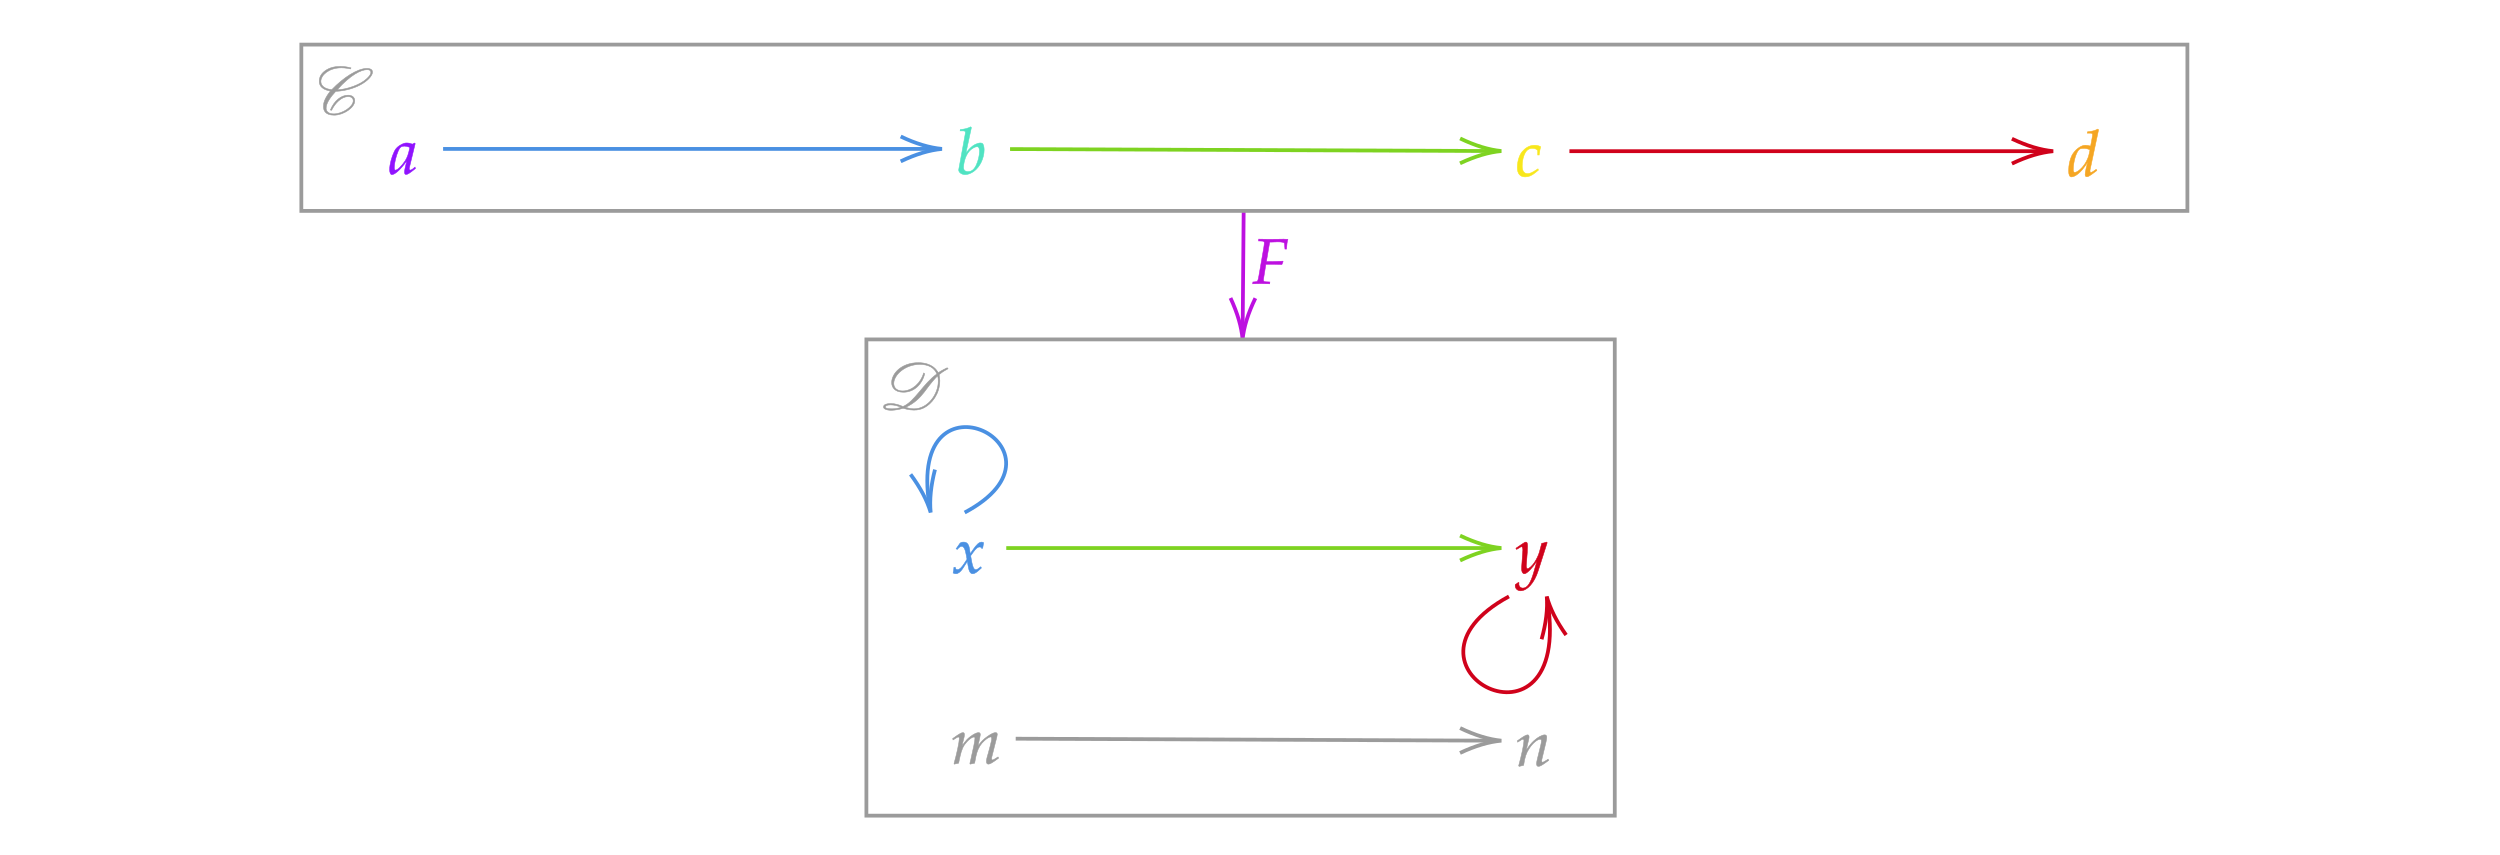
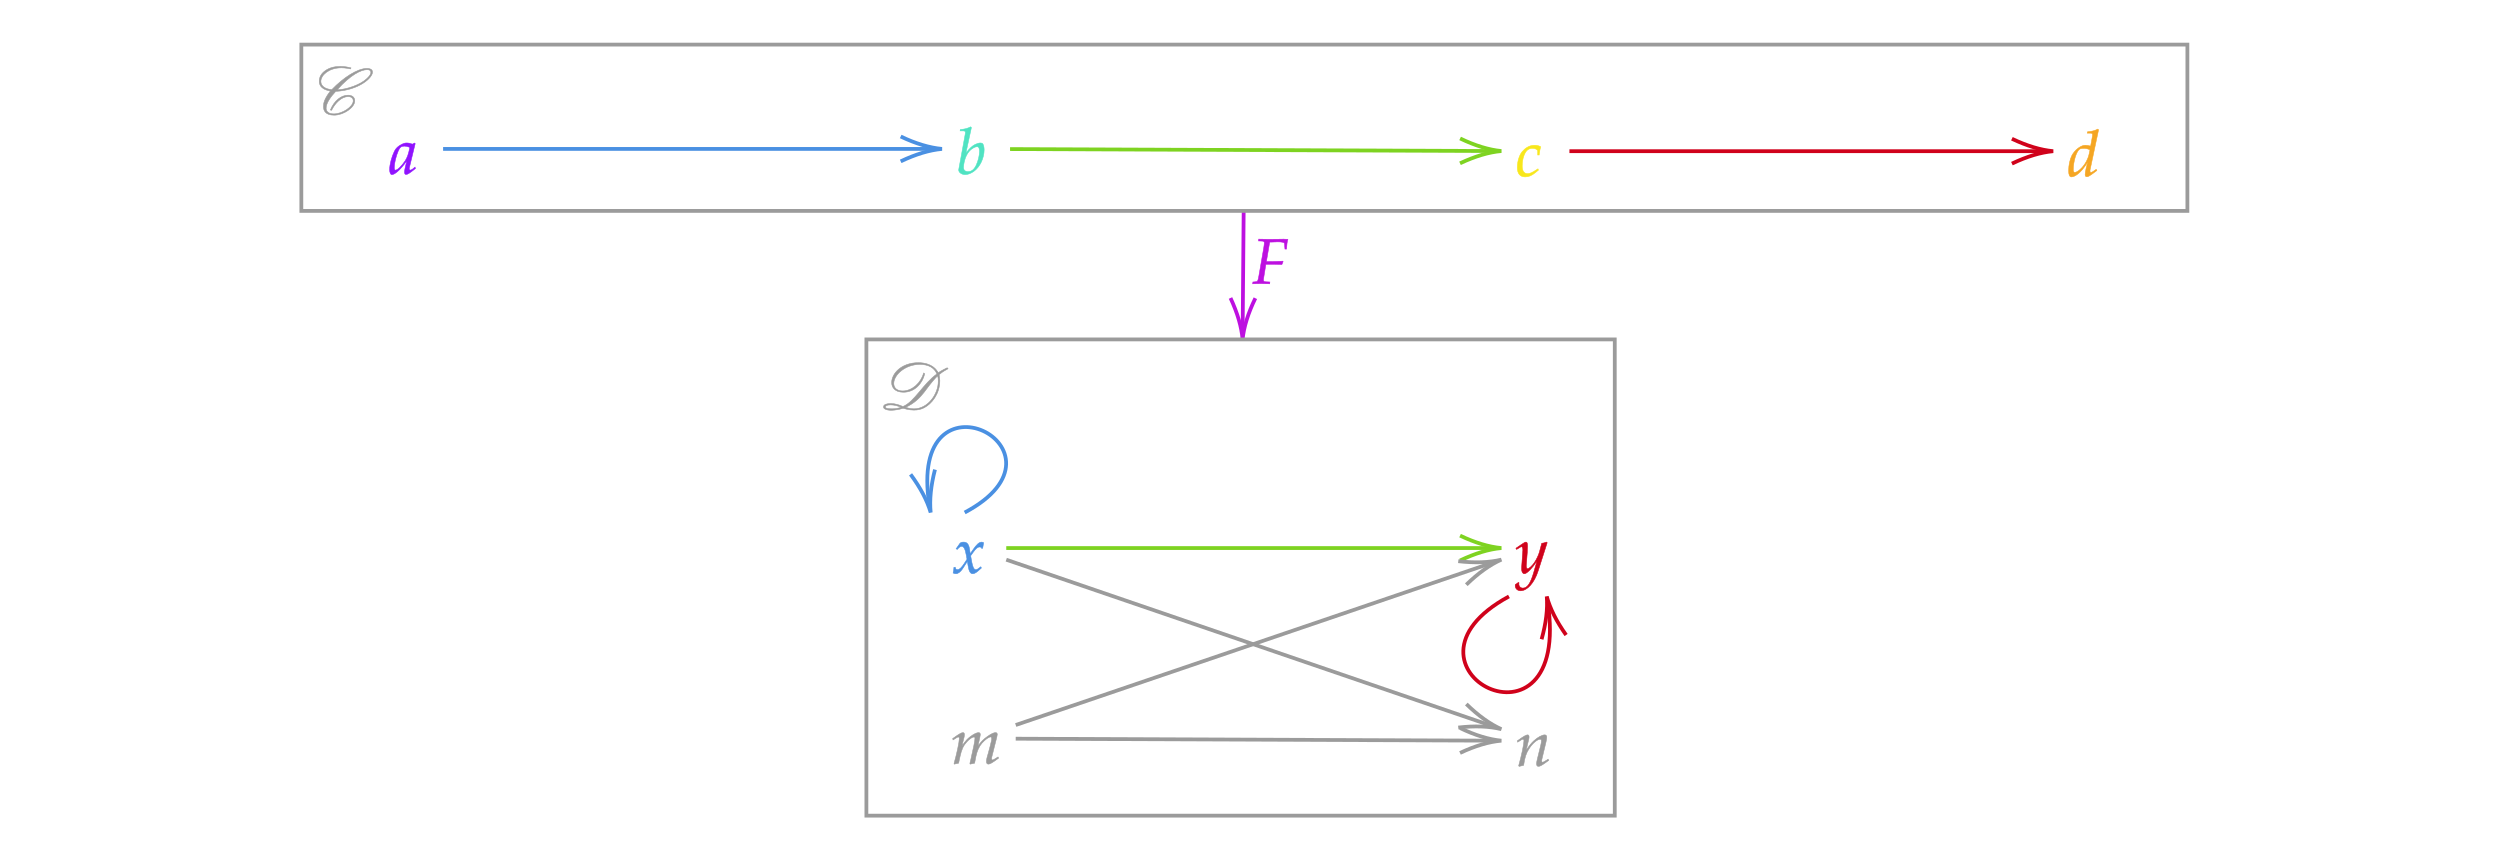
<svg xmlns="http://www.w3.org/2000/svg" x="0" y="0" width="661.433" height="226" style="         width:661.433px;         height:226px;         background: transparent;         fill: none; ">
  <svg class="role-diagram-draw-area">
    <g class="shapes-region" style="stroke: black; fill: none;">
      <g class="arrow-line">
        <path class="connection real" stroke-dasharray="" d="  M255.23,135.6 C286.75,118.86 239.69,95.32 245.91,133.8" style="stroke: rgb(74, 144, 226); stroke-opacity: 1; stroke-width: 1px; fill: none; fill-opacity: 1;" />
        <g stroke="rgb(74,144,226)" stroke-opacity="1" transform="matrix(-0.1914943,-0.9814937,0.9814937,-0.1914943,246.2333,135.6)" style="stroke: rgb(74, 144, 226); stroke-width: 1px;">
          <path d=" M10.93,-3.29 Q4.96,-0.45 0,0 Q4.96,0.45 10.93,3.29" />
        </g>
      </g>
      <g class="arrow-line">
        <path class="connection real" stroke-dasharray="" d="  M399.23,157.8 C364.58,176.61 416.18,203.26 409.46,159.16" style="stroke: rgb(208, 2, 27); stroke-opacity: 1; stroke-width: 1px; fill: none; fill-opacity: 1;" />
        <g stroke="rgb(208,2,27)" stroke-opacity="1" transform="matrix(0.1714133,0.9851992,-0.9851992,0.1714133,409.2333,157.8)" style="stroke: rgb(208, 2, 27); stroke-width: 1px;">
          <path d=" M10.93,-3.29 Q4.96,-0.45 0,0 Q4.96,0.45 10.93,3.29" />
        </g>
      </g>
      <g />
    </g>
    <g>
      <g class="connection-group">
        <g class="arrow-line">
          <path class="connection real" stroke-dasharray="" d="  M329.04,55.8 L328.77,87.8" style="stroke: rgb(189, 16, 224); stroke-opacity: 1; stroke-width: 1px; fill: none; fill-opacity: 1;" />
          <g stroke="rgb(189,16,224)" stroke-opacity="1" transform="matrix(0.008377482,-0.9999649,0.9999649,0.008377482,328.7544,89.79999)" style="stroke: rgb(189, 16, 224); stroke-width: 1px;">
            <path d=" M10.93,-3.29 Q4.96,-0.45 0,0 Q4.96,0.45 10.93,3.29" />
          </g>
        </g>
      </g>
      <g class="connection-group">
        <g class="arrow-line">
          <path class="connection real" stroke-dasharray="" d="  M117.23,39.4 L247.23,39.4" style="stroke: rgb(74, 144, 226); stroke-opacity: 1; stroke-width: 1px; fill: none; fill-opacity: 1;" />
          <g stroke="rgb(74,144,226)" stroke-opacity="1" transform="matrix(-1,1.2246467991473532e-16,-1.2246467991473532e-16,-1,249.225,39.4)" style="stroke: rgb(74, 144, 226); stroke-width: 1px;">
            <path d=" M10.93,-3.29 Q4.96,-0.45 0,0 Q4.96,0.45 10.93,3.29" />
          </g>
        </g>
      </g>
      <g class="connection-group">
        <g class="arrow-line">
          <path class="connection real" stroke-dasharray="" d="  M267.23,39.44 L395.23,39.96" style="stroke: rgb(126, 211, 33); stroke-opacity: 1; stroke-width: 1px; fill: none; fill-opacity: 1;" />
          <g stroke="rgb(126,211,33)" stroke-opacity="1" transform="matrix(-0.9999919,-0.004014246,0.004014246,-0.9999919,397.225,39.96351)" style="stroke: rgb(126, 211, 33); stroke-width: 1px;">
            <path d=" M10.93,-3.29 Q4.96,-0.45 0,0 Q4.96,0.45 10.93,3.29" />
          </g>
        </g>
      </g>
      <g class="connection-group">
        <g class="arrow-line">
          <path class="connection real" stroke-dasharray="" d="  M415.23,40 L541.23,40" style="stroke: rgb(208, 2, 27); stroke-opacity: 1; stroke-width: 1px; fill: none; fill-opacity: 1;" />
          <g stroke="rgb(208,2,27)" stroke-opacity="1" transform="matrix(-1,1.2246467991473532e-16,-1.2246467991473532e-16,-1,543.225,40)" style="stroke: rgb(208, 2, 27); stroke-width: 1px;">
            <path d=" M10.93,-3.29 Q4.96,-0.45 0,0 Q4.96,0.45 10.93,3.29" />
          </g>
        </g>
      </g>
      <g class="connection-group">
        <g class="arrow-line">
          <path class="connection real" stroke-dasharray="" d="  M266.23,145 L395.23,145" style="stroke: rgb(126, 211, 33); stroke-opacity: 1; stroke-width: 1px; fill: none; fill-opacity: 1;" />
          <g stroke="rgb(126,211,33)" stroke-opacity="1" transform="matrix(-1,1.2246467991473532e-16,-1.2246467991473532e-16,-1,397.225,145)" style="stroke: rgb(126, 211, 33); stroke-width: 1px;">
            <path d=" M10.93,-3.29 Q4.96,-0.45 0,0 Q4.96,0.45 10.93,3.29" />
          </g>
        </g>
      </g>
      <g class="connection-group">
        <g class="arrow-line">
          <path class="connection real" stroke-dasharray="" d="  M268.73,195.44 L395.23,195.96" style="stroke: rgb(155, 155, 155); stroke-opacity: 1; stroke-width: 1px; fill: none; fill-opacity: 1;" />
          <g stroke="rgb(155,155,155)" stroke-opacity="1" transform="matrix(-0.9999919,-0.004014246,0.004014246,-0.9999919,397.225,195.9635)" style="stroke: rgb(155, 155, 155); stroke-width: 1px;">
            <path d=" M10.93,-3.29 Q4.96,-0.45 0,0 Q4.96,0.45 10.93,3.29" />
          </g>
        </g>
      </g>
+       <g class="connection-group">
+         <g class="arrow-line">
+           <path class="connection real" stroke-dasharray="" d="  M266.23,148.08 L395.33,192.27" style="stroke: rgb(155, 155, 155); stroke-width: 1px; fill: none; fill-opacity: 1; stroke-opacity: 1;" />
+           <g stroke="rgb(155,155,155)" transform="matrix(-0.9460854,-0.3239174,0.3239174,-0.9460854,397.225,192.9195)" style="stroke: rgb(155, 155, 155); stroke-width: 1px;" stroke-opacity="1">
+             <path d=" M10.93,-3.29 Q4.96,-0.45 0,0 Q4.96,0.45 10.93,3.29" />
+           </g>
+         </g>
+       </g>
+       <g class="connection-group">
+         <g class="arrow-line">
+           <path class="connection real" stroke-dasharray="" d="  M268.73,191.82 L395.33,148.71" style="stroke: rgb(155, 155, 155); stroke-width: 1px; fill: none; fill-opacity: 1; stroke-opacity: 1;" />
+           <g stroke="rgb(155,155,155)" transform="matrix(-0.946593,0.3224309,-0.3224309,-0.946593,397.225,148.0649)" style="stroke: rgb(155, 155, 155); stroke-width: 1px;" stroke-opacity="1">
+             <path d=" M10.93,-3.29 Q4.96,-0.45 0,0 Q4.96,0.45 10.93,3.29" />
+           </g>
+         </g>
+       </g>
    </g>
    <g>
      <g>
        <rect rx="0" ry="0" x="79.725" y="11.8" width="499" height="44" style="stroke: rgb(155, 155, 155); stroke-opacity: 1; stroke-width: 1px; fill: none; fill-opacity: 1;" />
      </g>
      <g>
        <rect rx="0" ry="0" x="229.225" y="89.8" width="198" height="126" style="stroke: rgb(155, 155, 155); stroke-opacity: 1; stroke-width: 1px; fill: none; fill-opacity: 1;" />
      </g>
    </g>
    <g />
  </svg>
  <svg width="660" height="224.567" style="width:660px;height:224.567px;font-family:Asana-Math, Asana;background:transparent;">
    <g>
      <g>
        <g>
-           <g transform="matrix(1,0,0,1,83.70001,30.21667)">
+           <g transform="matrix(1,0,0,1,83.70001,30.21666)">
            <path transform="matrix(0.017,0,0,-0.017,0,0)" d="M791 693C823 693 848 684 848 648C848 625 828 594 789 557C693 462 476 384 323 380L323 379C534 615 696 693 791 693ZM218 361C124 239 110 171 110 122C110 66 130 -15 277 -15C425 -15 598 105 598 208C598 266 554 296 493 296C384 296 278 209 218 66L237 61C290 171 391 274 495 274C557 274 574 235 574 210C574 116 406 5 272 5C204 5 152 33 152 93C152 179 230 278 301 355C659 374 874 564 874 656C874 701 828 713 789 713C639 713 418 567 241 383C144 390 70 434 70 510C70 607 194 722 390 722C446 722 505 710 533 705L539 721C495 733 435 744 377 744C279 744 200 722 138 677C76 633 45 578 45 513C45 482 50 388 218 361Z" stroke="rgb(155,155,155)" stroke-opacity="1" stroke-width="8" fill="rgb(155,155,155)" fill-opacity="1" />
          </g>
        </g>
      </g>
      <g>
        <g>
          <g transform="matrix(1,0,0,1,83.70001,50.61667)">
            <path transform="matrix(0.017,0,0,-0.017,0,0)" d="" stroke="rgb(155,155,155)" stroke-opacity="1" stroke-width="8" fill="rgb(155,155,155)" fill-opacity="1" />
          </g>
        </g>
      </g>
    </g>
    <g>
      <g>
        <g>
          <g transform="matrix(1,0,0,1,232.9833,108.4167)">
            <path transform="matrix(0.017,0,0,-0.017,0,0)" d="M180 15C128 15 73 20 73 45C73 56 91 76 154 76C218 76 265 60 318 40L318 39C274 24 230 15 180 15ZM897 440C897 245 737 15 520 15C468 15 415 29 389 38C522 98 610 184 680 276L719 328C784 416 840 482 889 530L889 529C897 495 897 467 897 440ZM587 733C327 733 172 566 172 423C172 354 217 273 355 273C528 273 649 404 687 560L671 573C628 421 493 293 343 293C252 293 205 343 205 409C205 543 384 706 611 706C746 706 839 652 876 557C672 417 523 119 347 51C302 71 232 98 156 98C106 98 45 85 45 45C40 11 110 -18 213 -5C267 0 290 5 351 23C374 17 441 -5 519 -5C576 -5 629 5 679 32C791 91 922 242 922 455C922 476 913 533 911 547C936 568 962 591 1050 639L1036 654C1015 644 950 612 897 577L897 576C875 618 801 733 587 733Z" stroke="rgb(155,155,155)" stroke-opacity="1" stroke-width="8" fill="rgb(155,155,155)" fill-opacity="1" />
          </g>
        </g>
      </g>
      <g />
      <g />
      <g />
      <g />
      <g>
        <g>
          <g transform="matrix(1,0,0,1,232.9833,210.4167)">
            <path transform="matrix(0.017,0,0,-0.017,0,0)" d="" stroke="rgb(155,155,155)" stroke-opacity="1" stroke-width="8" fill="rgb(155,155,155)" fill-opacity="1" />
          </g>
        </g>
      </g>
    </g>
    <g>
      <g>
        <g>
-           <g transform="matrix(1,0,0,1,331.4166,75.03333)">
+           <g transform="matrix(1,0,0,1,331.4166,75.03334)">
            <path transform="matrix(0.017,0,0,-0.017,0,0)" d="M286 646L392 650C454 650 494 641 495 626L503 537L527 537C530 600 537 651 548 689C526 691 498 692 481 692L440 691L275 689L246 689C221 689 181 690 143 691L94 692L91 664L147 662C171 661 182 652 182 635C182 621 178 589 173 559L98 125C81 33 81 32 40 28L4 25L0 -3L34 -2C74 -1 106 0 127 0C145 0 174 -1 213 -2L265 -3L268 25L204 28C177 29 168 37 168 57C168 63 169 74 170 78L206 301L323 301C350 301 381 300 429 298L455 297L474 342L470 349C389 345 329 343 251 343L214 343L260 614C263 630 264 635 269 646Z" stroke="rgb(189,16,224)" stroke-opacity="1" stroke-width="8" fill="rgb(189,16,224)" fill-opacity="1" />
          </g>
        </g>
      </g>
    </g>
    <g>
      <g>
        <g>
          <g transform="matrix(1,0,0,1,103.0167,46.01666)">
            <path transform="matrix(0.017,0,0,-0.017,0,0)" d="M271 204L242 77C238 60 236 42 236 26C236 4 245 -9 260 -9C283 -9 324 17 406 85L399 106C375 86 346 59 324 59C315 59 309 68 309 82C309 87 309 90 310 93L402 472L392 481L359 463C318 478 301 482 274 482C246 482 226 477 199 464C137 433 104 403 79 354C35 265 4 145 4 67C4 23 19 -11 38 -11C75 -11 155 41 271 204ZM319 414C297 305 278 253 244 201C187 117 126 59 94 59C82 59 76 72 76 99C76 163 104 280 139 360C163 415 186 433 234 433C257 433 275 429 319 414Z" stroke="rgb(144,19,254)" stroke-opacity="1" stroke-width="8" fill="rgb(144,19,254)" fill-opacity="1" />
          </g>
        </g>
      </g>
    </g>
    <g>
      <g>
        <g>
          <g transform="matrix(1,0,0,1,253.0167,46.01666)">
            <path transform="matrix(0.017,0,0,-0.017,0,0)" d="M235 722L223 733C171 707 135 698 63 691L59 670L107 670C131 670 141 663 141 646C141 639 140 628 139 622L38 71C37 68 37 64 37 61C37 22 85 -11 140 -11C177 -11 228 8 271 39C367 107 433 244 433 376C433 414 424 453 412 468C405 477 392 482 377 482C353 482 323 474 295 460C244 433 211 403 149 324ZM322 424C348 424 361 401 361 352C361 288 340 202 310 137C277 68 237 36 183 36C137 36 112 59 112 101C112 135 127 276 208 361C241 395 293 424 322 424Z" stroke="rgb(80,227,194)" stroke-opacity="1" stroke-width="8" fill="rgb(80,227,194)" fill-opacity="1" />
          </g>
        </g>
      </g>
    </g>
    <g>
      <g>
        <g>
          <g transform="matrix(1,0,0,1,401.0167,46.61667)">
            <path transform="matrix(0.017,0,0,-0.017,0,0)" d="M342 330L365 330C373 395 380 432 389 458C365 473 330 482 293 482C248 483 175 463 118 400C64 352 25 241 25 136C25 40 67 -11 147 -11C201 -11 249 9 304 54L354 95L346 115L331 105C259 57 221 40 186 40C130 40 101 80 101 159C101 267 136 371 185 409C206 425 230 433 261 433C306 433 342 414 342 390Z" stroke="rgb(248,231,28)" stroke-opacity="1" stroke-width="8" fill="rgb(248,231,28)" fill-opacity="1" />
          </g>
        </g>
      </g>
    </g>
    <g>
      <g>
        <g>
          <g transform="matrix(1,0,0,1,547.0167,46.61667)">
            <path transform="matrix(0.017,0,0,-0.017,0,0)" d="M483 722L471 733C419 707 383 698 311 691L307 670L355 670C379 670 389 663 389 646C389 638 388 629 387 622L359 468C329 477 302 482 277 482C208 482 114 410 68 323C37 265 17 170 17 86C17 21 32 -11 61 -11C88 -11 125 6 159 33C213 77 246 116 313 217L290 126C279 82 274 50 274 24C274 3 283 -9 300 -9C317 -9 341 3 375 28L456 88L446 107L402 76C388 66 372 59 363 59C355 59 349 68 349 82C349 90 350 99 357 128ZM114 59C98 59 89 73 89 98C89 224 135 380 184 418C197 428 216 433 243 433C287 433 316 427 349 410L337 351C300 171 159 59 114 59Z" stroke="rgb(245,166,35)" stroke-opacity="1" stroke-width="8" fill="rgb(245,166,35)" fill-opacity="1" />
          </g>
        </g>
      </g>
    </g>
    <g>
      <g>
        <g>
          <g transform="matrix(1,0,0,1,252.0167,151.6167)">
            <path transform="matrix(0.017,0,0,-0.017,0,0)" d="M9 1C24 -7 40 -11 52 -11C85 -11 124 18 155 65L231 182L242 113C255 28 278 -11 314 -11C336 -11 368 6 400 35L449 79L440 98C404 68 379 53 363 53C348 53 335 63 325 83C316 102 305 139 300 168L282 269L317 318C364 383 391 406 422 406C438 406 450 398 455 383L469 387L484 472C472 479 463 482 454 482C414 482 374 446 312 354L275 299L269 347C257 446 230 482 171 482C145 482 123 474 114 461L56 378L73 368C103 402 123 416 142 416C175 416 197 375 214 277L225 215L185 153C142 86 108 54 80 54C65 54 54 58 52 63L41 91L21 88C21 53 13 27 9 1Z" stroke="rgb(74,144,226)" stroke-opacity="1" stroke-width="8" fill="rgb(74,144,226)" fill-opacity="1" />
          </g>
        </g>
      </g>
    </g>
    <g>
      <g>
        <g>
          <g transform="matrix(1,0,0,1,401.0167,151.6167)">
            <path transform="matrix(0.017,0,0,-0.017,0,0)" d="M-7 -180C-8 -187 -8 -193 -8 -198C-8 -241 29 -276 74 -276C180 -276 290 -152 349 33L490 473L479 482C450 471 427 465 405 463L370 331C358 284 323 211 290 162C255 111 206 67 184 67C172 67 163 90 164 115L180 322C182 353 184 391 184 419C184 464 177 482 160 482C147 482 133 475 85 442L3 386L14 368L64 398C69 401 80 410 89 410C103 410 111 391 111 358C111 357 111 351 110 343L93 100L92 60C92 18 110 -11 135 -11C172 -11 256 74 331 187L282 16C231 -161 181 -234 111 -234C76 -234 49 -207 49 -172C49 -167 50 -159 51 -150L41 -146Z" stroke="rgb(208,2,27)" stroke-opacity="1" stroke-width="8" fill="rgb(208,2,27)" fill-opacity="1" />
          </g>
        </g>
      </g>
    </g>
    <g>
      <g>
        <g>
          <g transform="matrix(1,0,0,1,251.6333,202.0167)">
            <path transform="matrix(0.017,0,0,-0.017,0,0)" d="M730 103L704 86C675 67 653 56 643 56C636 56 630 65 630 76C630 86 632 95 637 116L712 413C716 430 719 446 719 454C719 471 709 482 693 482C664 482 626 464 565 421C502 376 467 341 418 272L448 409C452 429 455 444 455 451C455 470 445 482 429 482C399 482 353 460 298 418C254 384 234 363 169 275L202 408C206 424 208 439 208 451C208 470 199 482 185 482C164 482 126 461 52 408L24 388L31 368C68 391 103 414 110 414C121 414 128 404 128 389C128 338 87 145 46 2L49 -9L117 6L139 108C163 219 190 278 245 338C287 384 332 414 360 414C367 414 371 406 371 393C371 358 349 244 308 69L292 2L297 -9L366 6L387 113C403 194 437 269 481 318C536 379 586 414 618 414C626 414 631 405 631 389C631 365 628 351 606 264C566 105 550 84 550 31C550 6 561 -9 580 -9C606 -9 642 12 740 85Z" stroke="rgb(155,155,155)" stroke-opacity="1" stroke-width="8" fill="rgb(155,155,155)" fill-opacity="1" />
          </g>
        </g>
      </g>
    </g>
    <g>
      <g>
        <g>
-           <g transform="matrix(1,0,0,1,401.0167,202.6166)">
+           <g transform="matrix(1,0,0,1,401.0167,202.6167)">
            <path transform="matrix(0.017,0,0,-0.017,0,0)" d="M24 388L31 368L63 389C100 412 103 414 110 414C121 414 128 404 128 389C128 338 87 145 46 2L53 -9C78 -2 101 4 123 8C142 134 163 199 209 268C263 352 338 414 383 414C394 414 400 405 400 390C400 372 397 351 389 319L337 107C328 70 324 47 324 31C324 6 335 -9 354 -9C380 -9 416 12 514 85L504 103L478 86C449 67 427 56 417 56C410 56 404 65 404 76C404 81 405 92 406 96L472 372C479 401 483 429 483 446C483 469 472 482 452 482C410 482 341 444 282 389C244 354 216 320 164 247L202 408C206 426 208 438 208 449C208 470 200 482 185 482C164 482 125 460 52 408Z" stroke="rgb(155,155,155)" stroke-opacity="1" stroke-width="8" fill="rgb(155,155,155)" fill-opacity="1" />
          </g>
        </g>
      </g>
    </g>
  </svg>
</svg>
